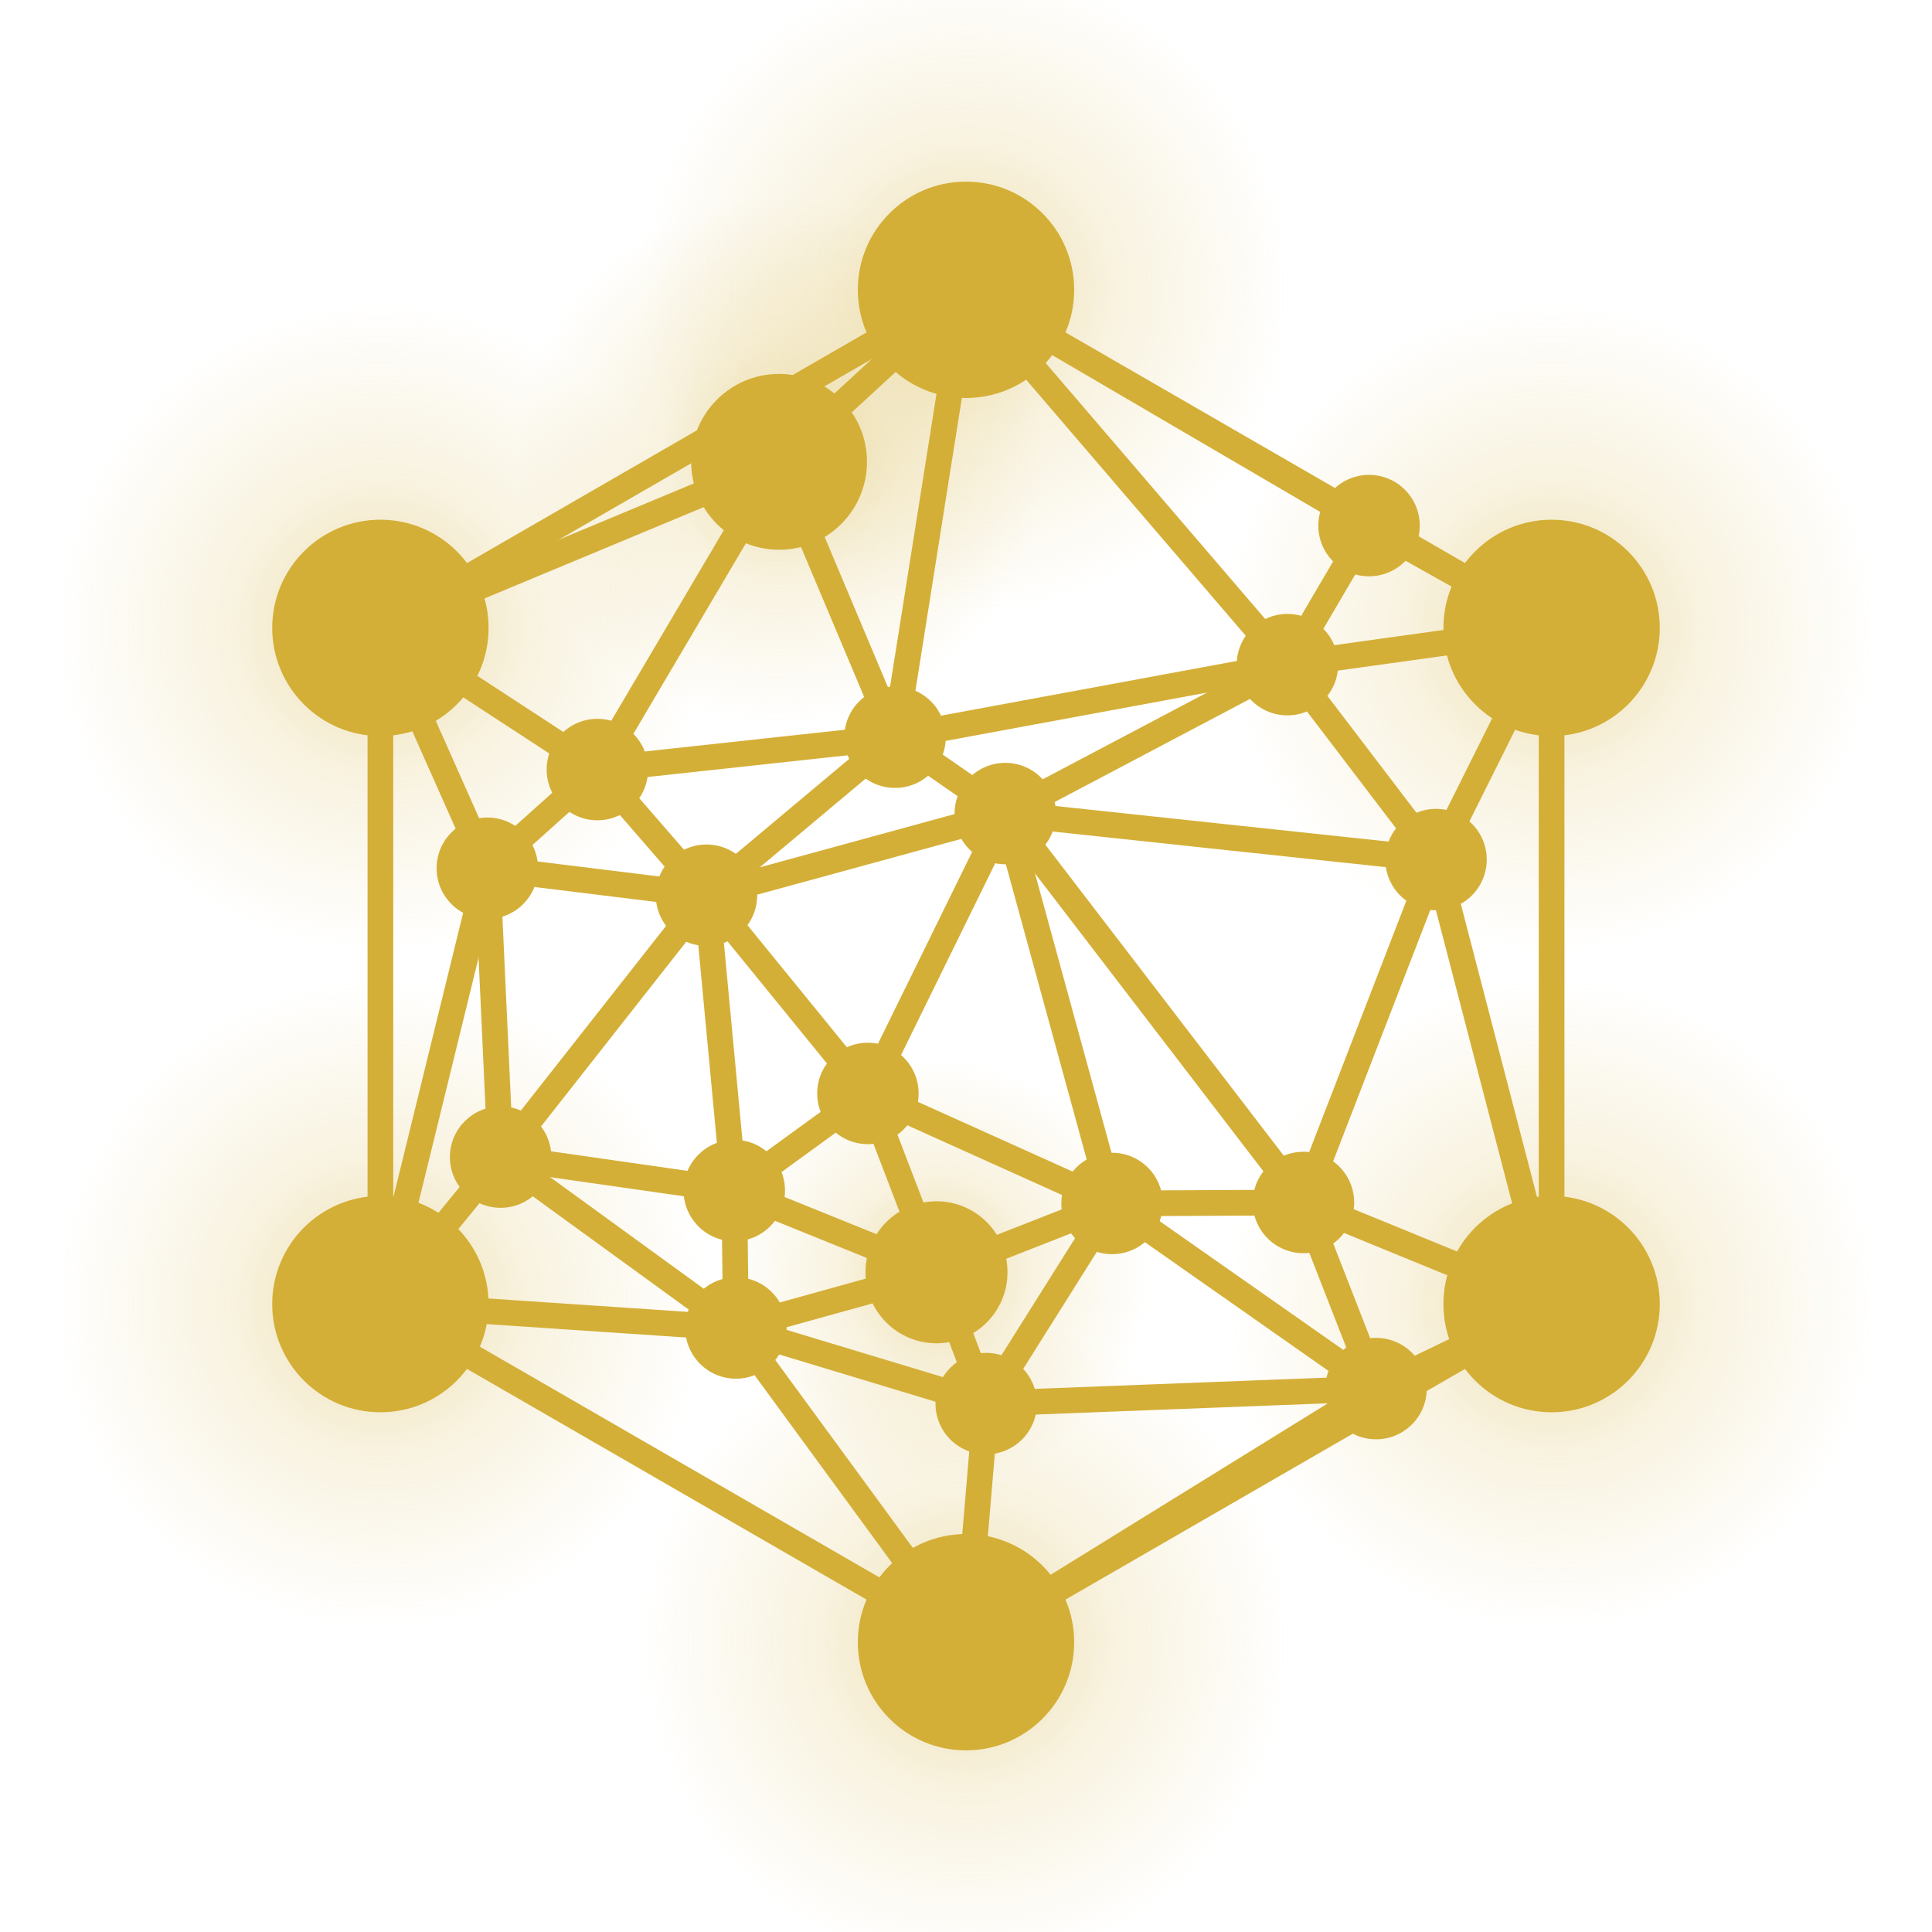
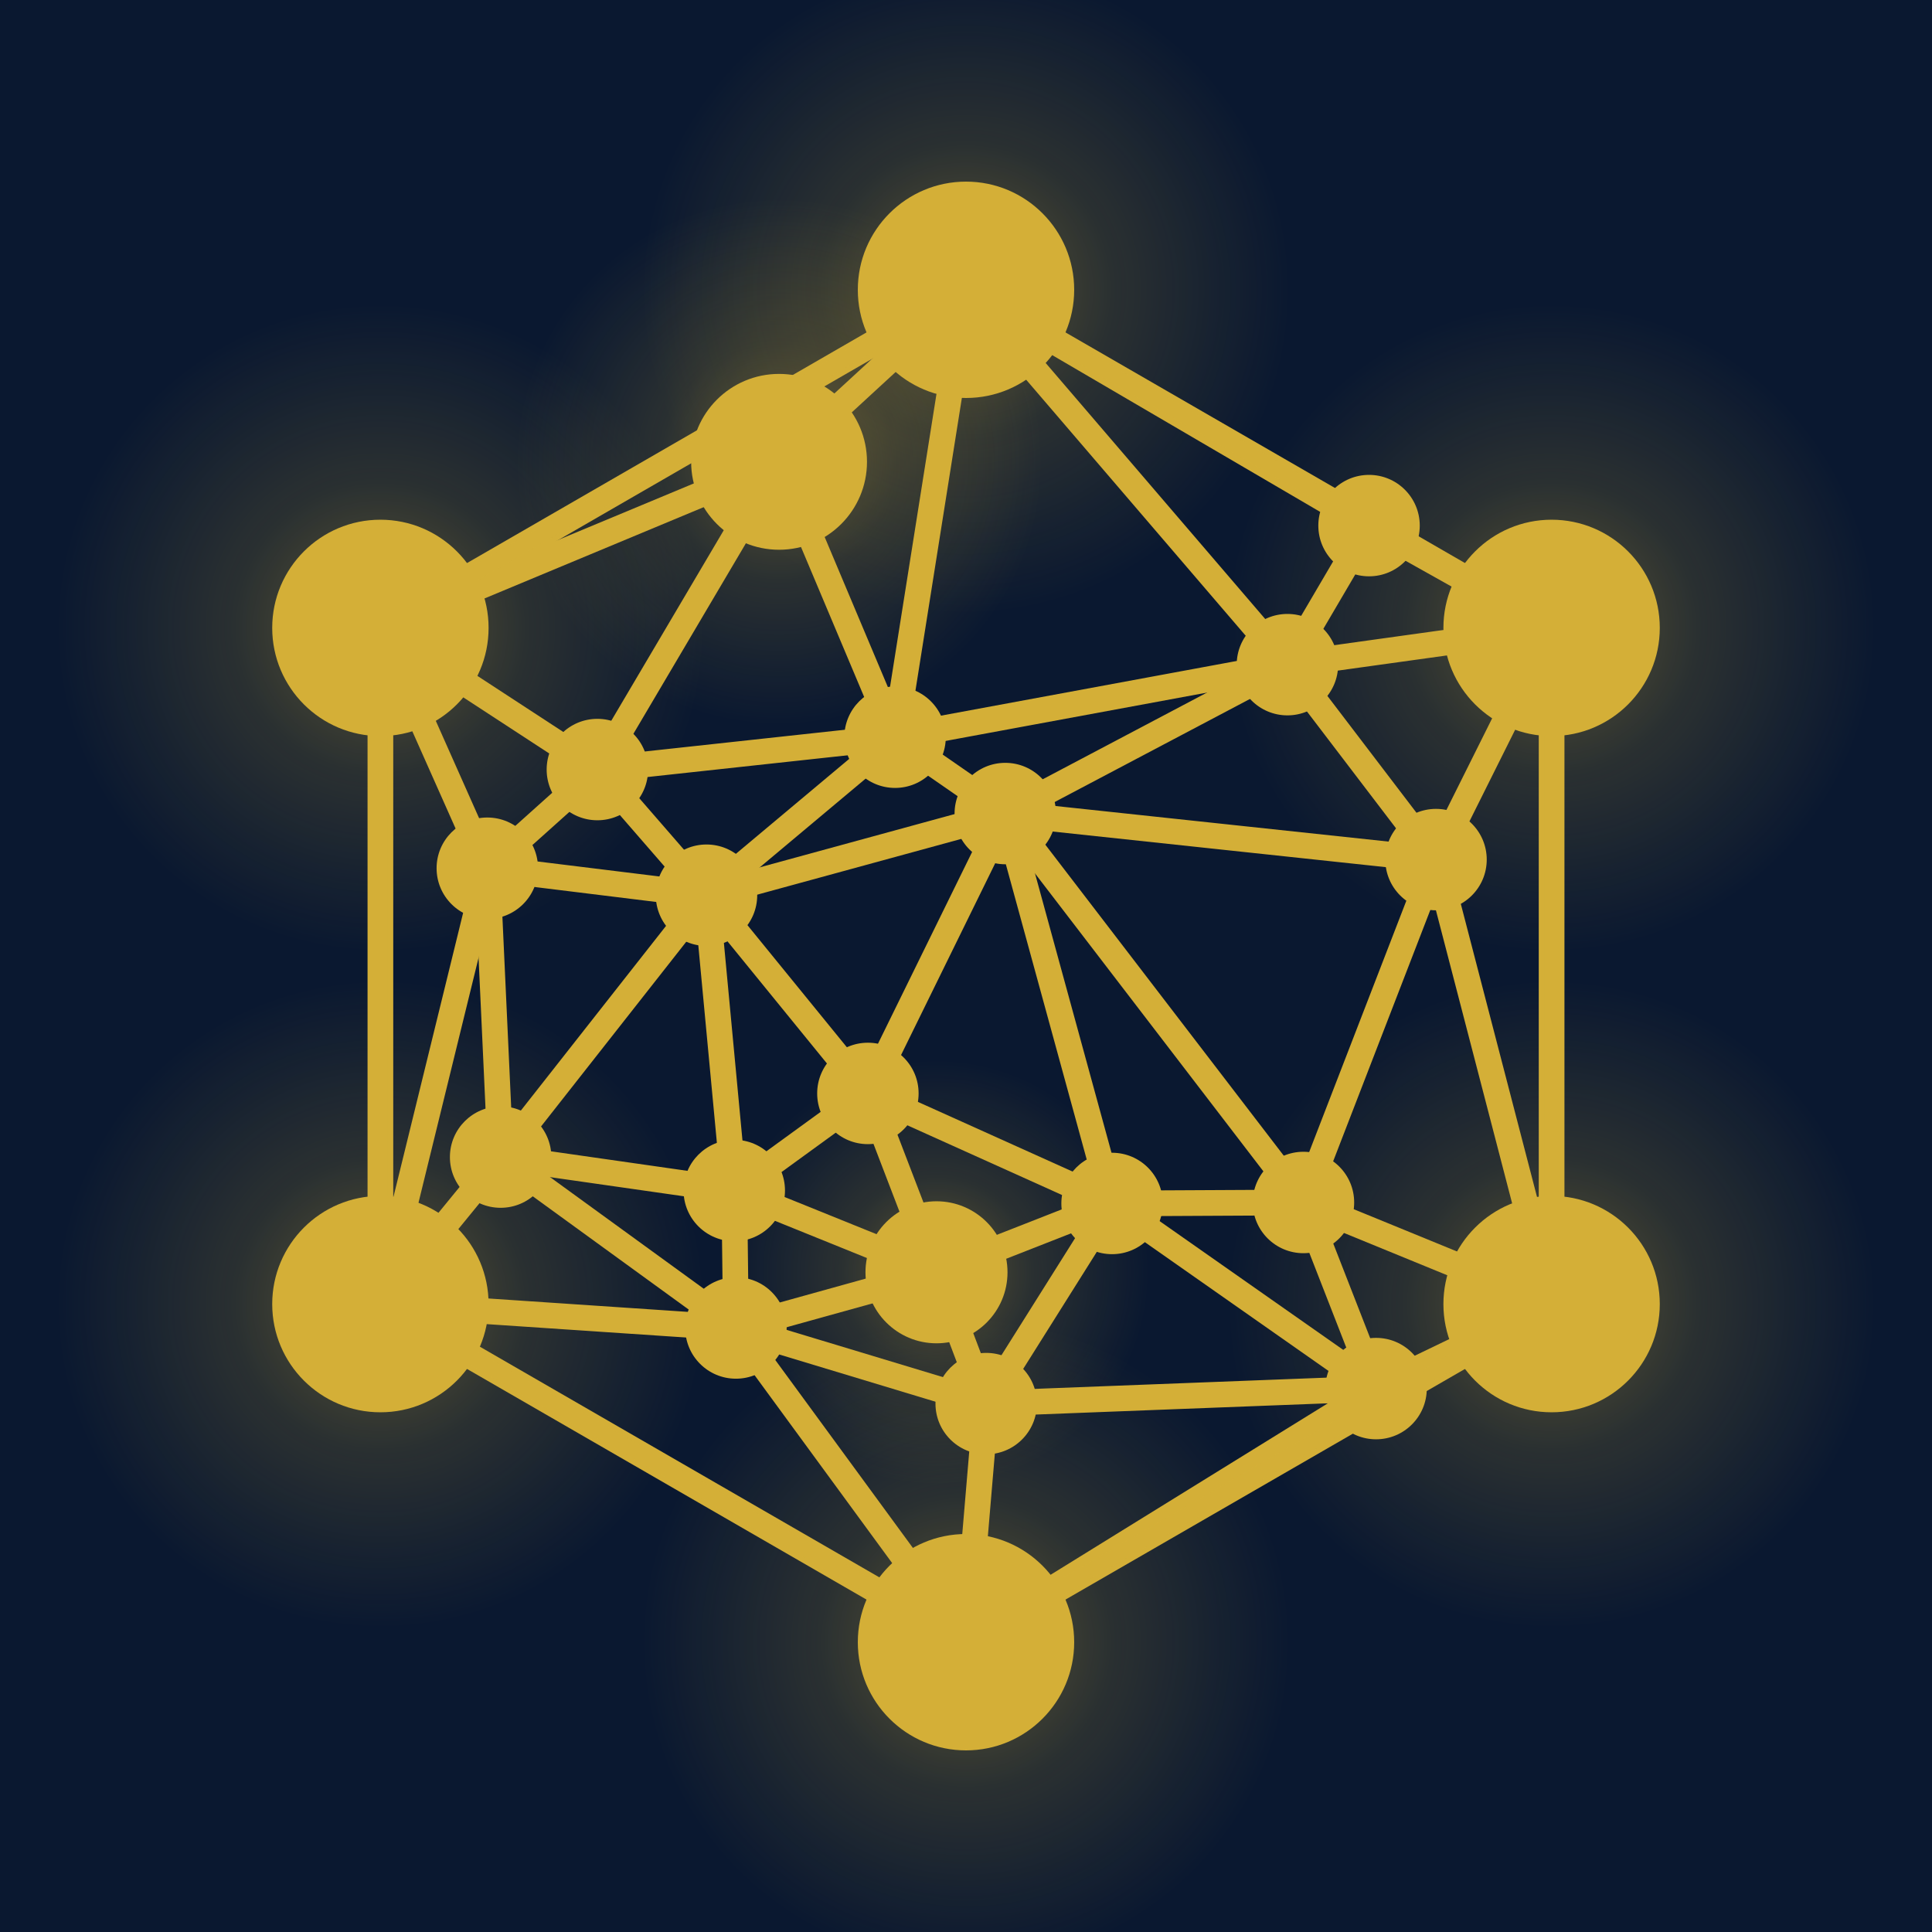
<svg xmlns="http://www.w3.org/2000/svg" viewBox="0 0 512 512" width="512" height="512" role="img" aria-label="Valmont Data constellation mark">
+   <rect width="512" height="512" fill="#0A1830" />
  <defs>
    <radialGradient id="g0" cx="50%" cy="50%" r="50%">
      <stop offset="0%" stop-color="#D4AF37" stop-opacity="0.40" />
      <stop offset="45%" stop-color="#D4AF37" stop-opacity="0.16" />
      <stop offset="100%" stop-color="#D4AF37" stop-opacity="0" />
    </radialGradient>
    <radialGradient id="g1" cx="50%" cy="50%" r="50%">
      <stop offset="0%" stop-color="#D4AF37" stop-opacity="0.40" />
      <stop offset="45%" stop-color="#D4AF37" stop-opacity="0.16" />
      <stop offset="100%" stop-color="#D4AF37" stop-opacity="0" />
    </radialGradient>
    <radialGradient id="g2" cx="50%" cy="50%" r="50%">
      <stop offset="0%" stop-color="#D4AF37" stop-opacity="0.40" />
      <stop offset="45%" stop-color="#D4AF37" stop-opacity="0.16" />
      <stop offset="100%" stop-color="#D4AF37" stop-opacity="0" />
    </radialGradient>
  </defs>
  <circle cx="256" cy="435.2" r="86.02" fill="url(#g0)" />
  <circle cx="100.81" cy="345.6" r="86.02" fill="url(#g0)" />
  <circle cx="100.81" cy="166.4" r="86.02" fill="url(#g0)" />
  <circle cx="256" cy="76.8" r="86.02" fill="url(#g0)" />
  <circle cx="411.19" cy="166.4" r="86.02" fill="url(#g0)" />
  <circle cx="411.19" cy="345.6" r="86.02" fill="url(#g0)" />
  <circle cx="206.46" cy="122.39" r="69.89" fill="url(#g1)" />
  <circle cx="248.18" cy="337.17" r="56.45" fill="url(#g2)" />
  <line x1="100.81" y1="166.4" x2="206.46" y2="122.39" stroke="#D4AF37" stroke-width="6.81" stroke-linecap="round" />
  <line x1="100.81" y1="166.4" x2="256" y2="76.8" stroke="#D4AF37" stroke-width="6.81" stroke-linecap="round" />
  <line x1="256" y1="76.8" x2="206.46" y2="122.39" stroke="#D4AF37" stroke-width="6.81" stroke-linecap="round" />
  <line x1="100.81" y1="345.6" x2="129.14" y2="230.09" stroke="#D4AF37" stroke-width="6.81" stroke-linecap="round" />
  <line x1="100.81" y1="345.6" x2="100.81" y2="166.4" stroke="#D4AF37" stroke-width="6.81" stroke-linecap="round" />
  <line x1="100.81" y1="166.4" x2="129.14" y2="230.09" stroke="#D4AF37" stroke-width="6.81" stroke-linecap="round" />
  <line x1="256" y1="76.8" x2="362.81" y2="139.29" stroke="#D4AF37" stroke-width="6.81" stroke-linecap="round" />
  <line x1="256" y1="76.8" x2="411.19" y2="166.4" stroke="#D4AF37" stroke-width="6.81" stroke-linecap="round" />
  <line x1="411.19" y1="166.4" x2="362.81" y2="139.29" stroke="#D4AF37" stroke-width="6.81" stroke-linecap="round" />
  <line x1="100.81" y1="345.6" x2="132.67" y2="306.64" stroke="#D4AF37" stroke-width="6.81" stroke-linecap="round" />
  <line x1="129.14" y1="230.09" x2="132.67" y2="306.64" stroke="#D4AF37" stroke-width="6.81" stroke-linecap="round" />
  <line x1="256" y1="76.8" x2="237.2" y2="195.37" stroke="#D4AF37" stroke-width="6.81" stroke-linecap="round" />
  <line x1="206.46" y1="122.39" x2="237.2" y2="195.37" stroke="#D4AF37" stroke-width="6.81" stroke-linecap="round" />
  <line x1="129.14" y1="230.09" x2="187.23" y2="237.24" stroke="#D4AF37" stroke-width="6.81" stroke-linecap="round" />
  <line x1="132.67" y1="306.64" x2="187.23" y2="237.24" stroke="#D4AF37" stroke-width="6.81" stroke-linecap="round" />
  <line x1="132.67" y1="306.64" x2="194.59" y2="315.5" stroke="#D4AF37" stroke-width="6.81" stroke-linecap="round" />
  <line x1="194.59" y1="315.5" x2="187.23" y2="237.24" stroke="#D4AF37" stroke-width="6.81" stroke-linecap="round" />
  <line x1="230" y1="289.77" x2="187.23" y2="237.24" stroke="#D4AF37" stroke-width="6.81" stroke-linecap="round" />
  <line x1="230" y1="289.77" x2="194.59" y2="315.5" stroke="#D4AF37" stroke-width="6.81" stroke-linecap="round" />
  <line x1="256" y1="435.2" x2="195.03" y2="351.93" stroke="#D4AF37" stroke-width="6.81" stroke-linecap="round" />
  <line x1="256" y1="435.2" x2="100.81" y2="345.6" stroke="#D4AF37" stroke-width="6.81" stroke-linecap="round" />
  <line x1="100.81" y1="345.6" x2="195.03" y2="351.93" stroke="#D4AF37" stroke-width="6.81" stroke-linecap="round" />
  <line x1="132.67" y1="306.64" x2="195.03" y2="351.93" stroke="#D4AF37" stroke-width="6.81" stroke-linecap="round" />
  <line x1="194.59" y1="315.5" x2="195.03" y2="351.93" stroke="#D4AF37" stroke-width="6.81" stroke-linecap="round" />
  <line x1="256" y1="435.2" x2="261.35" y2="371.97" stroke="#D4AF37" stroke-width="6.81" stroke-linecap="round" />
  <line x1="261.35" y1="371.97" x2="195.03" y2="351.93" stroke="#D4AF37" stroke-width="6.81" stroke-linecap="round" />
  <line x1="100.81" y1="166.4" x2="158.31" y2="203.94" stroke="#D4AF37" stroke-width="6.81" stroke-linecap="round" />
  <line x1="129.14" y1="230.09" x2="158.31" y2="203.94" stroke="#D4AF37" stroke-width="6.81" stroke-linecap="round" />
  <line x1="187.23" y1="237.24" x2="158.31" y2="203.94" stroke="#D4AF37" stroke-width="6.81" stroke-linecap="round" />
  <line x1="206.46" y1="122.39" x2="158.31" y2="203.94" stroke="#D4AF37" stroke-width="6.81" stroke-linecap="round" />
  <line x1="237.2" y1="195.37" x2="158.31" y2="203.94" stroke="#D4AF37" stroke-width="6.81" stroke-linecap="round" />
  <line x1="237.2" y1="195.37" x2="187.23" y2="237.24" stroke="#D4AF37" stroke-width="6.81" stroke-linecap="round" />
  <line x1="230" y1="289.77" x2="266.41" y2="215.6" stroke="#D4AF37" stroke-width="6.81" stroke-linecap="round" />
  <line x1="187.23" y1="237.24" x2="266.41" y2="215.6" stroke="#D4AF37" stroke-width="6.81" stroke-linecap="round" />
  <line x1="237.2" y1="195.37" x2="266.41" y2="215.6" stroke="#D4AF37" stroke-width="6.81" stroke-linecap="round" />
  <line x1="256" y1="435.2" x2="364.67" y2="367.99" stroke="#D4AF37" stroke-width="6.81" stroke-linecap="round" />
  <line x1="261.35" y1="371.97" x2="364.67" y2="367.99" stroke="#D4AF37" stroke-width="6.81" stroke-linecap="round" />
  <line x1="256" y1="435.2" x2="411.19" y2="345.6" stroke="#D4AF37" stroke-width="6.81" stroke-linecap="round" />
  <line x1="411.19" y1="345.6" x2="364.67" y2="367.99" stroke="#D4AF37" stroke-width="6.81" stroke-linecap="round" />
  <line x1="411.19" y1="166.4" x2="380.56" y2="227.8" stroke="#D4AF37" stroke-width="6.81" stroke-linecap="round" />
  <line x1="411.19" y1="166.4" x2="411.19" y2="345.6" stroke="#D4AF37" stroke-width="6.81" stroke-linecap="round" />
  <line x1="411.19" y1="345.6" x2="380.56" y2="227.8" stroke="#D4AF37" stroke-width="6.81" stroke-linecap="round" />
  <line x1="261.35" y1="371.97" x2="294.71" y2="318.93" stroke="#D4AF37" stroke-width="6.81" stroke-linecap="round" />
  <line x1="364.67" y1="367.99" x2="294.71" y2="318.93" stroke="#D4AF37" stroke-width="6.81" stroke-linecap="round" />
  <line x1="230" y1="289.77" x2="294.71" y2="318.93" stroke="#D4AF37" stroke-width="6.81" stroke-linecap="round" />
  <line x1="266.41" y1="215.6" x2="294.71" y2="318.93" stroke="#D4AF37" stroke-width="6.81" stroke-linecap="round" />
  <line x1="256" y1="76.8" x2="341.18" y2="176.14" stroke="#D4AF37" stroke-width="6.81" stroke-linecap="round" />
  <line x1="237.2" y1="195.37" x2="341.18" y2="176.14" stroke="#D4AF37" stroke-width="6.81" stroke-linecap="round" />
  <line x1="362.81" y1="139.29" x2="341.18" y2="176.14" stroke="#D4AF37" stroke-width="6.81" stroke-linecap="round" />
  <line x1="266.41" y1="215.6" x2="341.18" y2="176.14" stroke="#D4AF37" stroke-width="6.81" stroke-linecap="round" />
  <line x1="411.19" y1="166.4" x2="341.18" y2="176.14" stroke="#D4AF37" stroke-width="6.81" stroke-linecap="round" />
  <line x1="380.56" y1="227.8" x2="341.18" y2="176.14" stroke="#D4AF37" stroke-width="6.81" stroke-linecap="round" />
  <line x1="266.41" y1="215.6" x2="380.56" y2="227.8" stroke="#D4AF37" stroke-width="6.81" stroke-linecap="round" />
  <line x1="411.19" y1="345.6" x2="345.43" y2="318.67" stroke="#D4AF37" stroke-width="6.81" stroke-linecap="round" />
  <line x1="380.56" y1="227.8" x2="345.43" y2="318.67" stroke="#D4AF37" stroke-width="6.81" stroke-linecap="round" />
  <line x1="364.67" y1="367.99" x2="345.43" y2="318.67" stroke="#D4AF37" stroke-width="6.81" stroke-linecap="round" />
  <line x1="294.71" y1="318.93" x2="345.43" y2="318.67" stroke="#D4AF37" stroke-width="6.81" stroke-linecap="round" />
  <line x1="266.41" y1="215.6" x2="345.43" y2="318.67" stroke="#D4AF37" stroke-width="6.81" stroke-linecap="round" />
  <line x1="261.35" y1="371.97" x2="248.18" y2="337.17" stroke="#D4AF37" stroke-width="6.81" stroke-linecap="round" />
  <line x1="195.03" y1="351.93" x2="248.18" y2="337.17" stroke="#D4AF37" stroke-width="6.81" stroke-linecap="round" />
  <line x1="230" y1="289.77" x2="248.18" y2="337.17" stroke="#D4AF37" stroke-width="6.81" stroke-linecap="round" />
  <line x1="194.59" y1="315.5" x2="248.18" y2="337.17" stroke="#D4AF37" stroke-width="6.81" stroke-linecap="round" />
  <line x1="294.71" y1="318.93" x2="248.18" y2="337.17" stroke="#D4AF37" stroke-width="6.81" stroke-linecap="round" />
  <polygon points="256,435.2 100.81,345.6 100.81,166.4 256,76.8 411.19,166.4 411.19,345.6" fill="none" stroke="#D4AF37" stroke-width="3.94" stroke-linejoin="round" opacity="0.9" />
  <circle cx="256" cy="435.2" r="28.67" fill="#D4AF37" />
  <circle cx="100.81" cy="345.6" r="28.67" fill="#D4AF37" />
  <circle cx="100.81" cy="166.4" r="28.67" fill="#D4AF37" />
  <circle cx="256" cy="76.8" r="28.67" fill="#D4AF37" />
  <circle cx="411.19" cy="166.4" r="28.67" fill="#D4AF37" />
  <circle cx="411.19" cy="345.6" r="28.67" fill="#D4AF37" />
  <circle cx="206.46" cy="122.39" r="23.3" fill="#D4AF37" />
  <circle cx="129.14" cy="230.09" r="13.44" fill="#D4AF37" />
  <circle cx="230" cy="289.77" r="13.44" fill="#D4AF37" />
  <circle cx="362.81" cy="139.29" r="13.44" fill="#D4AF37" />
  <circle cx="132.67" cy="306.64" r="13.44" fill="#D4AF37" />
  <circle cx="194.59" cy="315.5" r="13.44" fill="#D4AF37" />
  <circle cx="237.2" cy="195.37" r="13.44" fill="#D4AF37" />
  <circle cx="261.35" cy="371.97" r="13.44" fill="#D4AF37" />
  <circle cx="187.23" cy="237.24" r="13.44" fill="#D4AF37" />
  <circle cx="195.03" cy="351.93" r="13.44" fill="#D4AF37" />
  <circle cx="158.31" cy="203.94" r="13.44" fill="#D4AF37" />
  <circle cx="266.41" cy="215.6" r="13.44" fill="#D4AF37" />
  <circle cx="364.67" cy="367.99" r="13.44" fill="#D4AF37" />
  <circle cx="380.56" cy="227.8" r="13.44" fill="#D4AF37" />
  <circle cx="294.71" cy="318.93" r="13.44" fill="#D4AF37" />
  <circle cx="341.18" cy="176.14" r="13.44" fill="#D4AF37" />
  <circle cx="345.43" cy="318.67" r="13.44" fill="#D4AF37" />
  <circle cx="248.18" cy="337.17" r="18.82" fill="#D4AF37" />
</svg>
